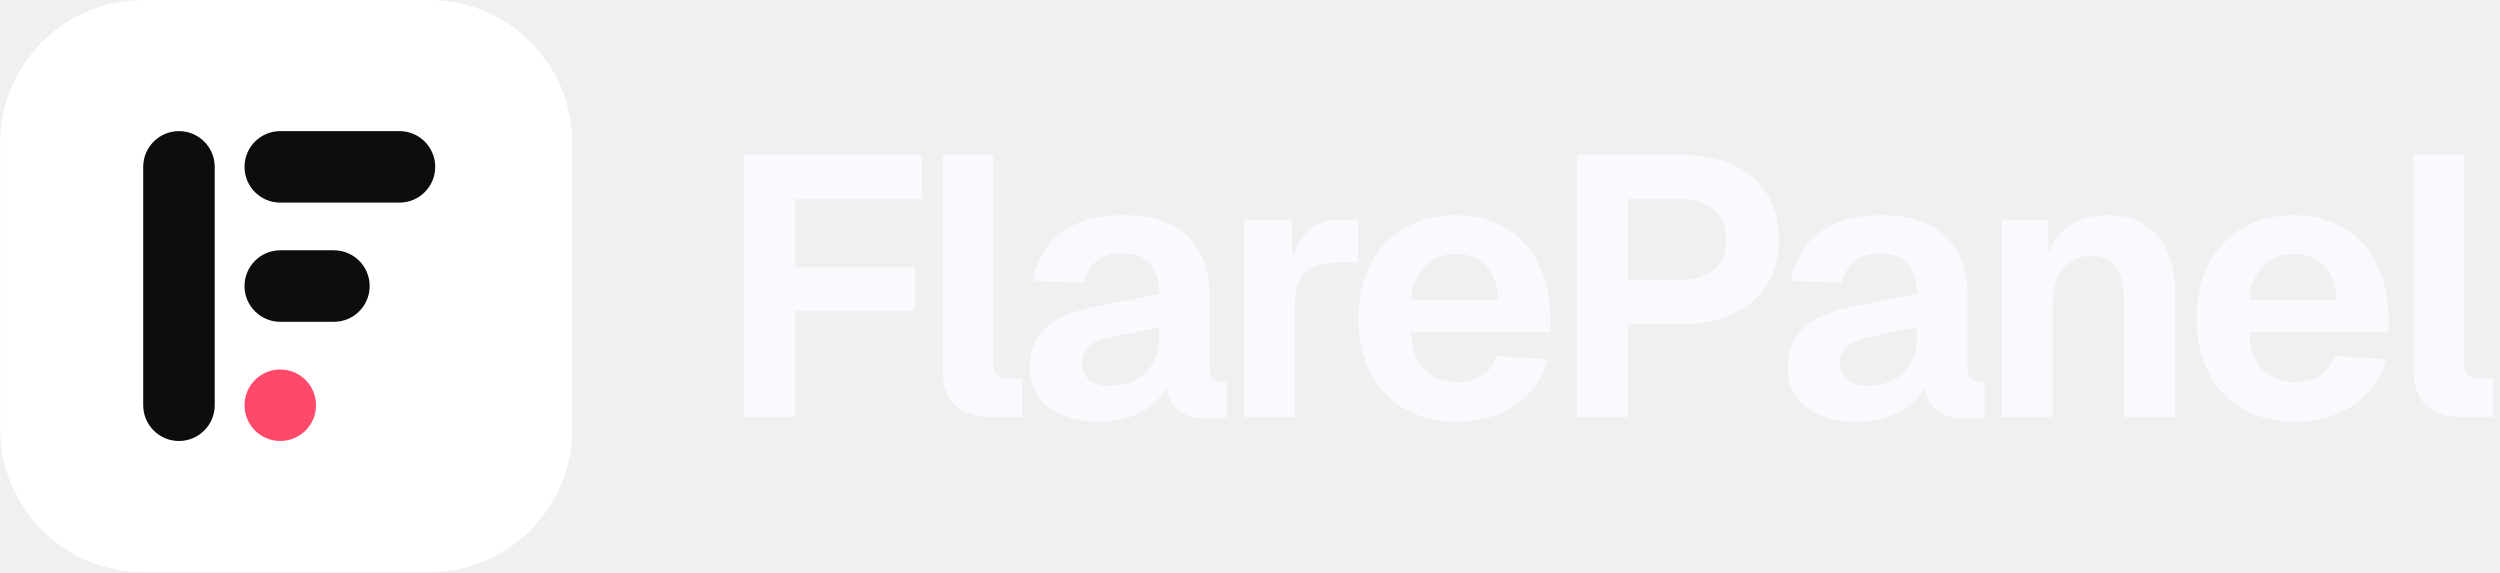
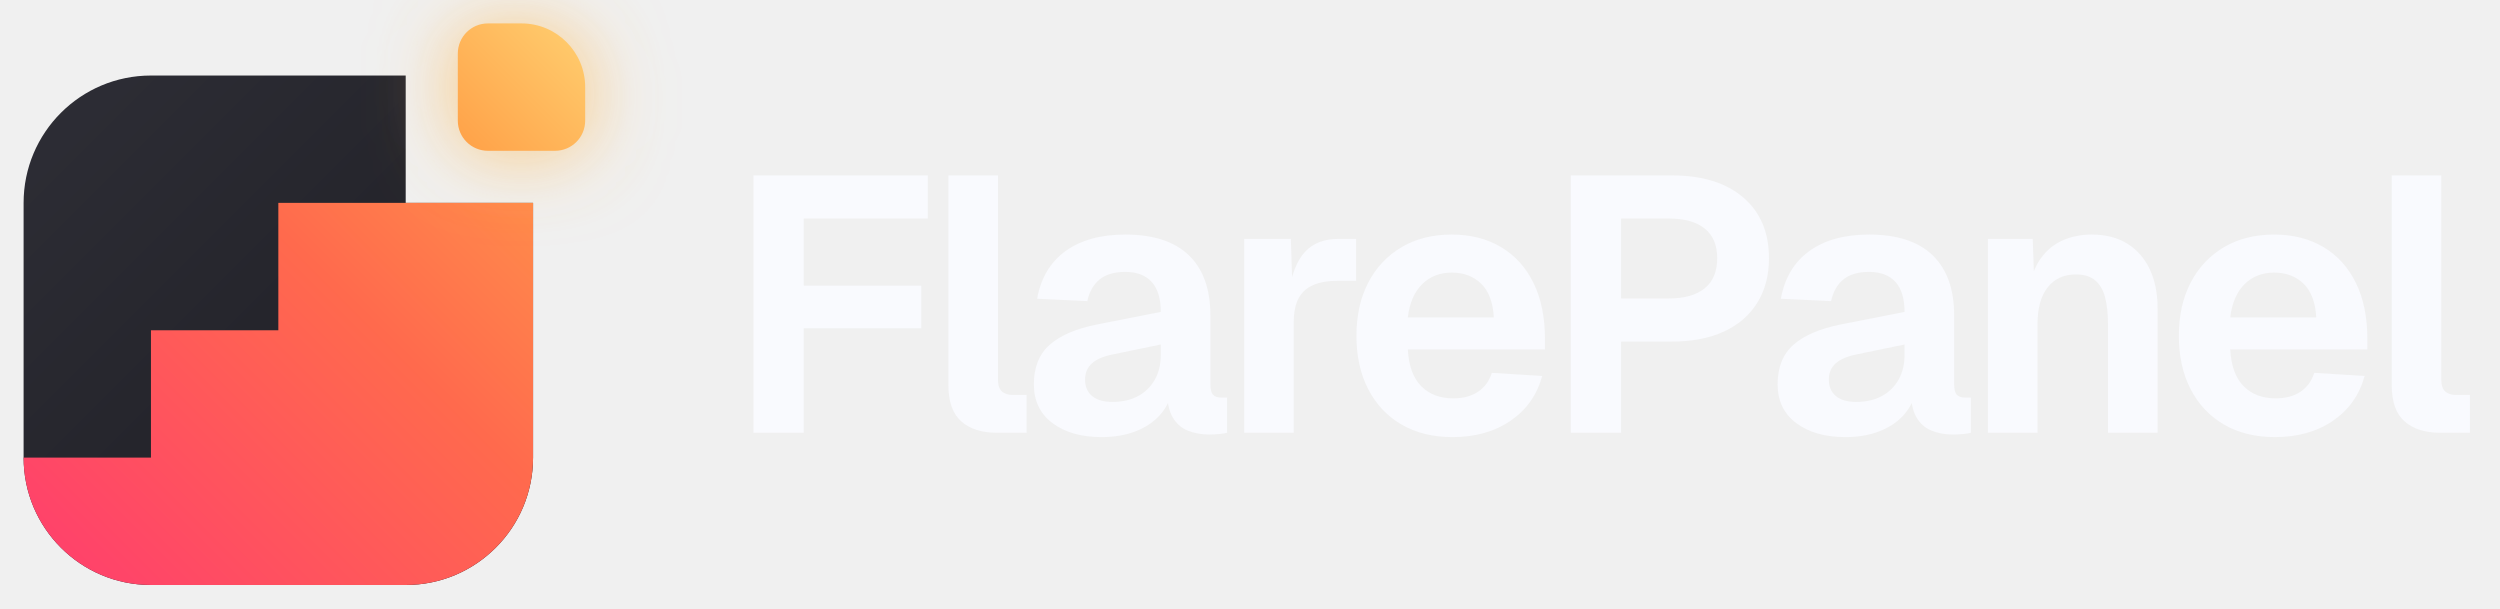
- <svg xmlns="http://www.w3.org/2000/svg" width="839" height="192" viewBox="0 0 209.72 48" role="img" aria-label="FlarePanel">
-   <defs />
-   <rect width="48" height="48" rx="12" fill="#FFFFFF" />
-   <rect x="12" y="11" width="6" height="26" rx="3" fill="#0D0D10" />
-   <rect x="20.5" y="11" width="16" height="6" rx="3" fill="#0D0D10" />
-   <rect x="20.5" y="21" width="10.5" height="6" rx="3" fill="#0D0D10" />
-   <circle cx="23.5" cy="34" r="3" fill="#FF496B" />
+ <svg xmlns="http://www.w3.org/2000/svg" width="855" height="208" viewBox="-2 -2 213.72 52" role="img" aria-label="FlarePanel">
+   <g transform="translate(-7.67 -7.67) scale(0.99)">
+     <defs>
+       <linearGradient id="fp-dark-lit" gradientUnits="userSpaceOnUse" x1="7.75" y1="56.25" x2="51.75" y2="12.25">
+         <stop offset="0" stop-color="#FF3D6E" />
+         <stop offset=".6" stop-color="#FF6A4D" />
+         <stop offset="1" stop-color="#FF9A4A" />
+       </linearGradient>
+       <linearGradient id="fp-dark-spark" x1="0" y1="1" x2="1" y2="0">
+         <stop offset="0" stop-color="#FFA047" />
+         <stop offset="1" stop-color="#FFCF70" />
+       </linearGradient>
+       <linearGradient id="fp-dark-panel" gradientUnits="userSpaceOnUse" x1="7.75" y1="12.25" x2="51.75" y2="56.25">
+         <stop offset="0" stop-color="#2E2E36" />
+         <stop offset="1" stop-color="#1B1B21" />
+       </linearGradient>
+       <clipPath id="fp-dark-clip">
+         <rect x="7.75" y="12.25" width="44" height="44" rx="11" />
+       </clipPath>
+       <filter id="fp-dark-glow" x="-120%" y="-120%" width="340%" height="340%">
+         <feGaussianBlur stdDeviation="3.5" />
+       </filter>
+     </defs>
+     <g clip-path="url(#fp-dark-clip)">
+       <path d="M7.75 12.25H40.75V23.25H51.75V56.25H7.75Z" fill="url(#fp-dark-panel)" />
+       <path d="M7.75 56.25V45.25H18.75V34.25H29.75V23.25H51.75V56.25Z" fill="url(#fp-dark-lit)" />
+     </g>
+     <path d="M47.85 7.75H50.75A5.5 5.5 0 0 1 56.25 13.25V16.15A2.6 2.6 0 0 1 53.65 18.75H47.85A2.6 2.6 0 0 1 45.25 16.15V10.35A2.6 2.6 0 0 1 47.85 7.75Z" fill="#FFB547" opacity=".7" filter="url(#fp-dark-glow)" />
+     <path d="M47.85 7.75H50.75A5.5 5.5 0 0 1 56.25 13.25V16.15A2.6 2.6 0 0 1 53.65 18.75H47.85A2.6 2.6 0 0 1 45.25 16.15V10.35A2.6 2.6 0 0 1 47.85 7.75Z" fill="url(#fp-dark-spark)" />
+   </g>
  <path transform="translate(60 35) scale(0.3099)" d="M7.76 0.0V-71.0H55.864V-59.096H14.028L21.64 -66.952V-34.4L14.028 -40.576H54.064V-28.824H14.028L21.64 -35.0V0.0ZM74.828 0.0Q68.692 0.0 65.12 -3.12Q61.548 -6.24 61.548 -13.168V-71.0H75.228V-14.588Q75.228 -12.412 76.294 -11.418Q77.36 -10.424 79.344 -10.424H83.128V0.0ZM103.792 1.2Q95.448 1.2 90.286 -2.648Q85.124 -6.496 85.124 -13.392Q85.124 -20.384 89.484 -24.26Q93.844 -28.136 102.592 -29.88L120.144 -33.332Q120.144 -38.832 117.642 -41.604Q115.14 -44.376 110.328 -44.376Q105.836 -44.376 103.284 -42.31Q100.732 -40.244 99.868 -36.316L86.024 -36.968Q87.572 -45.572 93.874 -50.126Q100.176 -54.68 110.328 -54.68Q121.968 -54.68 127.896 -48.954Q133.824 -43.228 133.824 -32.408V-13.436Q133.824 -11.252 134.57 -10.478Q135.316 -9.704 136.816 -9.704H138.436V0.0Q137.796 0.196 136.368 0.342Q134.94 0.488 133.508 0.488Q130.244 0.488 127.586 -0.59Q124.928 -1.668 123.4 -4.31Q121.872 -6.952 121.872 -11.672L123.064 -10.8Q122.172 -7.256 119.568 -4.53Q116.964 -1.804 112.94 -0.302Q108.916 1.2 103.792 1.2ZM106.8 -8.504Q110.852 -8.504 113.834 -10.098Q116.816 -11.692 118.48 -14.618Q120.144 -17.544 120.144 -21.512V-24.352L106.976 -21.632Q102.968 -20.824 101.11 -19.11Q99.252 -17.396 99.252 -14.672Q99.252 -11.74 101.206 -10.122Q103.16 -8.504 106.8 -8.504ZM143.148 0.0V-53.48H156.02L156.516 -38.352L155.428 -38.604Q156.668 -46.46 159.994 -49.97Q163.32 -53.48 169.112 -53.48H174.024V-41.928H169.068Q164.924 -41.928 162.226 -40.766Q159.528 -39.604 158.178 -37.114Q156.828 -34.624 156.828 -30.512V0.0ZM200.632 1.2Q192.556 1.2 186.602 -2.248Q180.648 -5.696 177.386 -11.994Q174.124 -18.292 174.124 -26.74Q174.124 -35.188 177.386 -41.436Q180.648 -47.684 186.55 -51.182Q192.452 -54.68 200.424 -54.68Q208.188 -54.68 213.992 -51.238Q219.796 -47.796 222.962 -41.356Q226.128 -34.916 226.128 -25.92V-22.988H188.3Q188.656 -16.216 191.986 -12.852Q195.316 -9.488 200.824 -9.488Q204.92 -9.488 207.646 -11.29Q210.372 -13.092 211.48 -16.516L225.376 -15.672Q223.228 -7.804 216.634 -3.302Q210.04 1.2 200.632 1.2ZM188.3 -31.828H212.032Q211.672 -38.088 208.518 -41.136Q205.364 -44.184 200.424 -44.184Q195.476 -44.184 192.246 -40.986Q189.016 -37.788 188.3 -31.828ZM233.26 0.0V-71.0H261.112Q273.732 -71.0 280.836 -64.916Q287.94 -58.832 287.94 -48.156Q287.94 -41.068 284.724 -35.878Q281.508 -30.688 275.5 -27.92Q269.492 -25.152 261.112 -25.152H247.14V0.0ZM247.14 -37.056H260.392Q266.76 -37.056 270.21 -39.856Q273.66 -42.656 273.66 -48.156Q273.66 -53.552 270.234 -56.324Q266.808 -59.096 260.392 -59.096H247.14ZM308.992 1.2Q300.648 1.2 295.486 -2.648Q290.324 -6.496 290.324 -13.392Q290.324 -20.384 294.684 -24.26Q299.044 -28.136 307.792 -29.88L325.344 -33.332Q325.344 -38.832 322.842 -41.604Q320.34 -44.376 315.528 -44.376Q311.036 -44.376 308.484 -42.31Q305.932 -40.244 305.068 -36.316L291.224 -36.968Q292.772 -45.572 299.074 -50.126Q305.376 -54.68 315.528 -54.68Q327.168 -54.68 333.096 -48.954Q339.024 -43.228 339.024 -32.408V-13.436Q339.024 -11.252 339.77 -10.478Q340.516 -9.704 342.016 -9.704H343.636V0.0Q342.996 0.196 341.568 0.342Q340.14 0.488 338.708 0.488Q335.444 0.488 332.786 -0.59Q330.128 -1.668 328.6 -4.31Q327.072 -6.952 327.072 -11.672L328.264 -10.8Q327.372 -7.256 324.768 -4.53Q322.164 -1.804 318.14 -0.302Q314.116 1.2 308.992 1.2ZM312 -8.504Q316.052 -8.504 319.034 -10.098Q322.016 -11.692 323.68 -14.618Q325.344 -17.544 325.344 -21.512V-24.352L312.176 -21.632Q308.168 -20.824 306.31 -19.11Q304.452 -17.396 304.452 -14.672Q304.452 -11.74 306.406 -10.122Q308.36 -8.504 312 -8.504ZM348.348 0.0V-53.48H360.704L361.244 -38.204L359.572 -38.768Q360.38 -44.524 362.856 -48.006Q365.332 -51.488 368.978 -53.084Q372.624 -54.68 376.964 -54.68Q382.824 -54.68 386.87 -52.124Q390.916 -49.568 393.034 -45.018Q395.152 -40.468 395.152 -34.388V0.0H381.472V-29.924Q381.472 -34.344 380.658 -37.406Q379.844 -40.468 377.896 -42.074Q375.948 -43.68 372.62 -43.68Q367.672 -43.68 364.85 -40.142Q362.028 -36.604 362.028 -29.924V0.0ZM427.532 1.2Q419.456 1.2 413.502 -2.248Q407.548 -5.696 404.286 -11.994Q401.024 -18.292 401.024 -26.74Q401.024 -35.188 404.286 -41.436Q407.548 -47.684 413.45 -51.182Q419.352 -54.68 427.324 -54.68Q435.088 -54.68 440.892 -51.238Q446.696 -47.796 449.862 -41.356Q453.028 -34.916 453.028 -25.92V-22.988H415.2Q415.556 -16.216 418.886 -12.852Q422.216 -9.488 427.724 -9.488Q431.82 -9.488 434.546 -11.29Q437.272 -13.092 438.38 -16.516L452.276 -15.672Q450.128 -7.804 443.534 -3.302Q436.94 1.2 427.532 1.2ZM415.2 -31.828H438.932Q438.572 -38.088 435.418 -41.136Q432.264 -44.184 427.324 -44.184Q422.376 -44.184 419.146 -40.986Q415.916 -37.788 415.2 -31.828ZM473.028 0.0Q466.892 0.0 463.32 -3.12Q459.748 -6.24 459.748 -13.168V-71.0H473.428V-14.588Q473.428 -12.412 474.494 -11.418Q475.56 -10.424 477.544 -10.424H481.328V0.0Z" fill="#F9FAFE" />
</svg>
